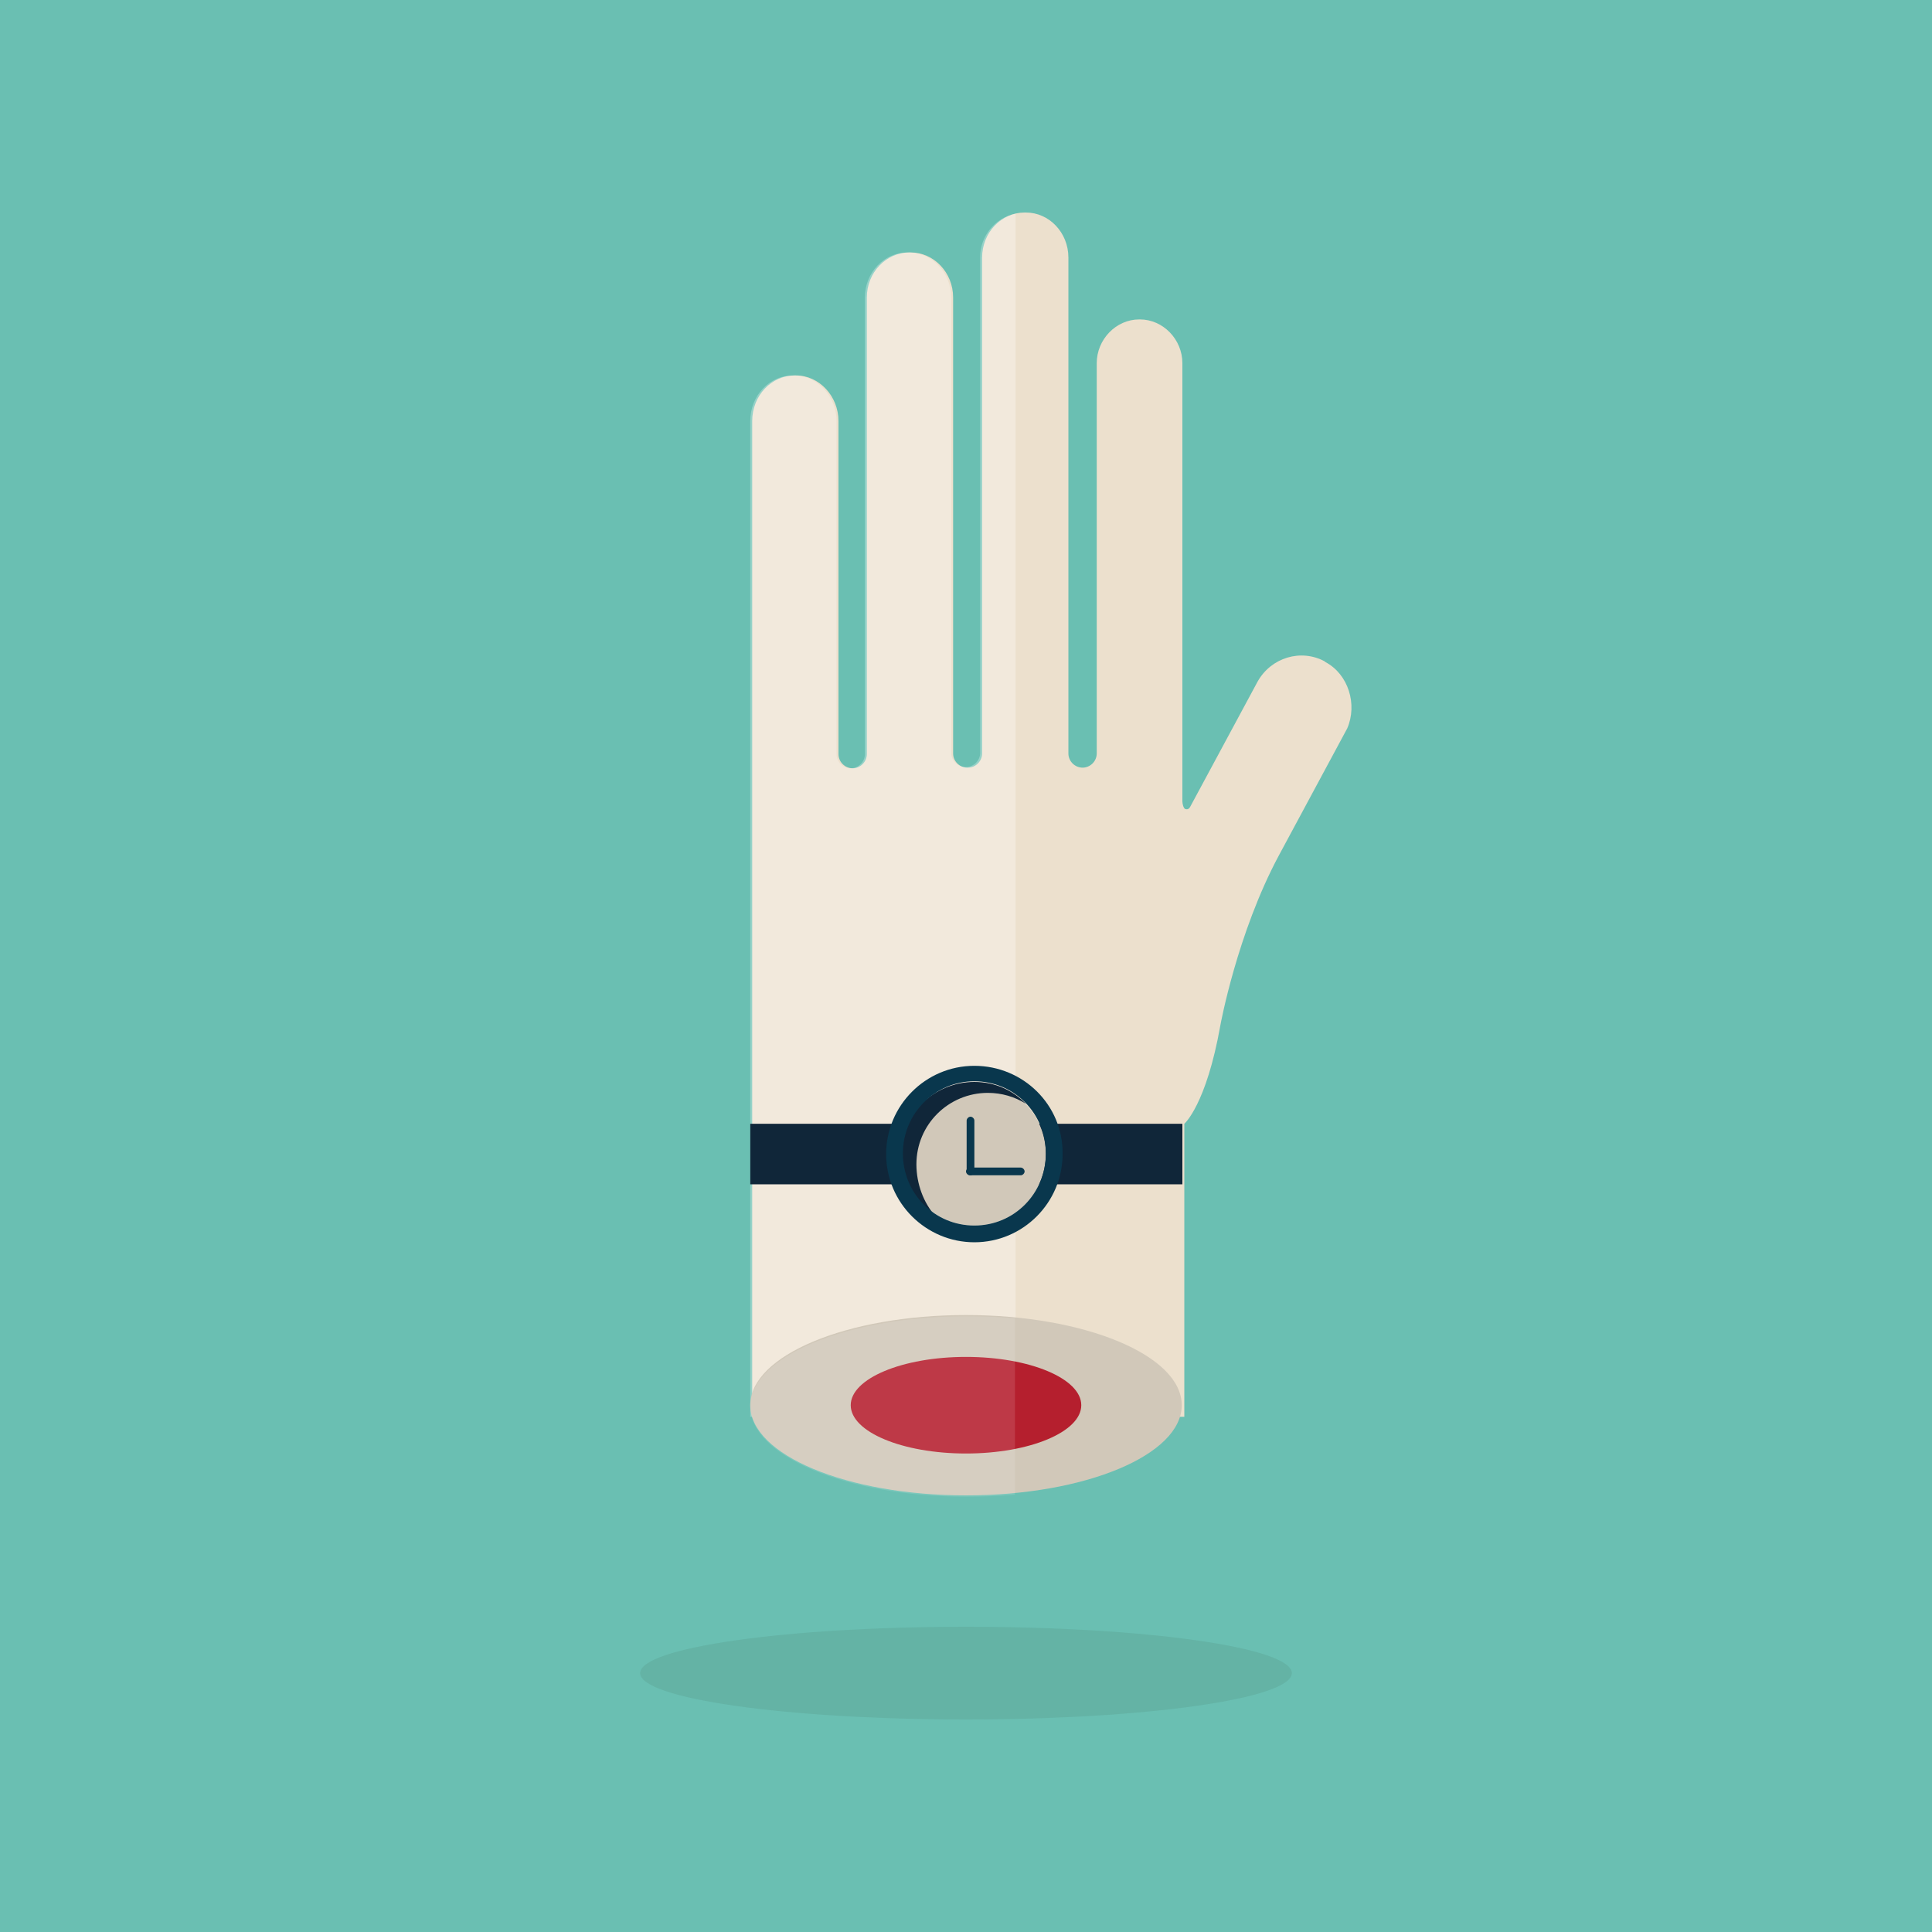
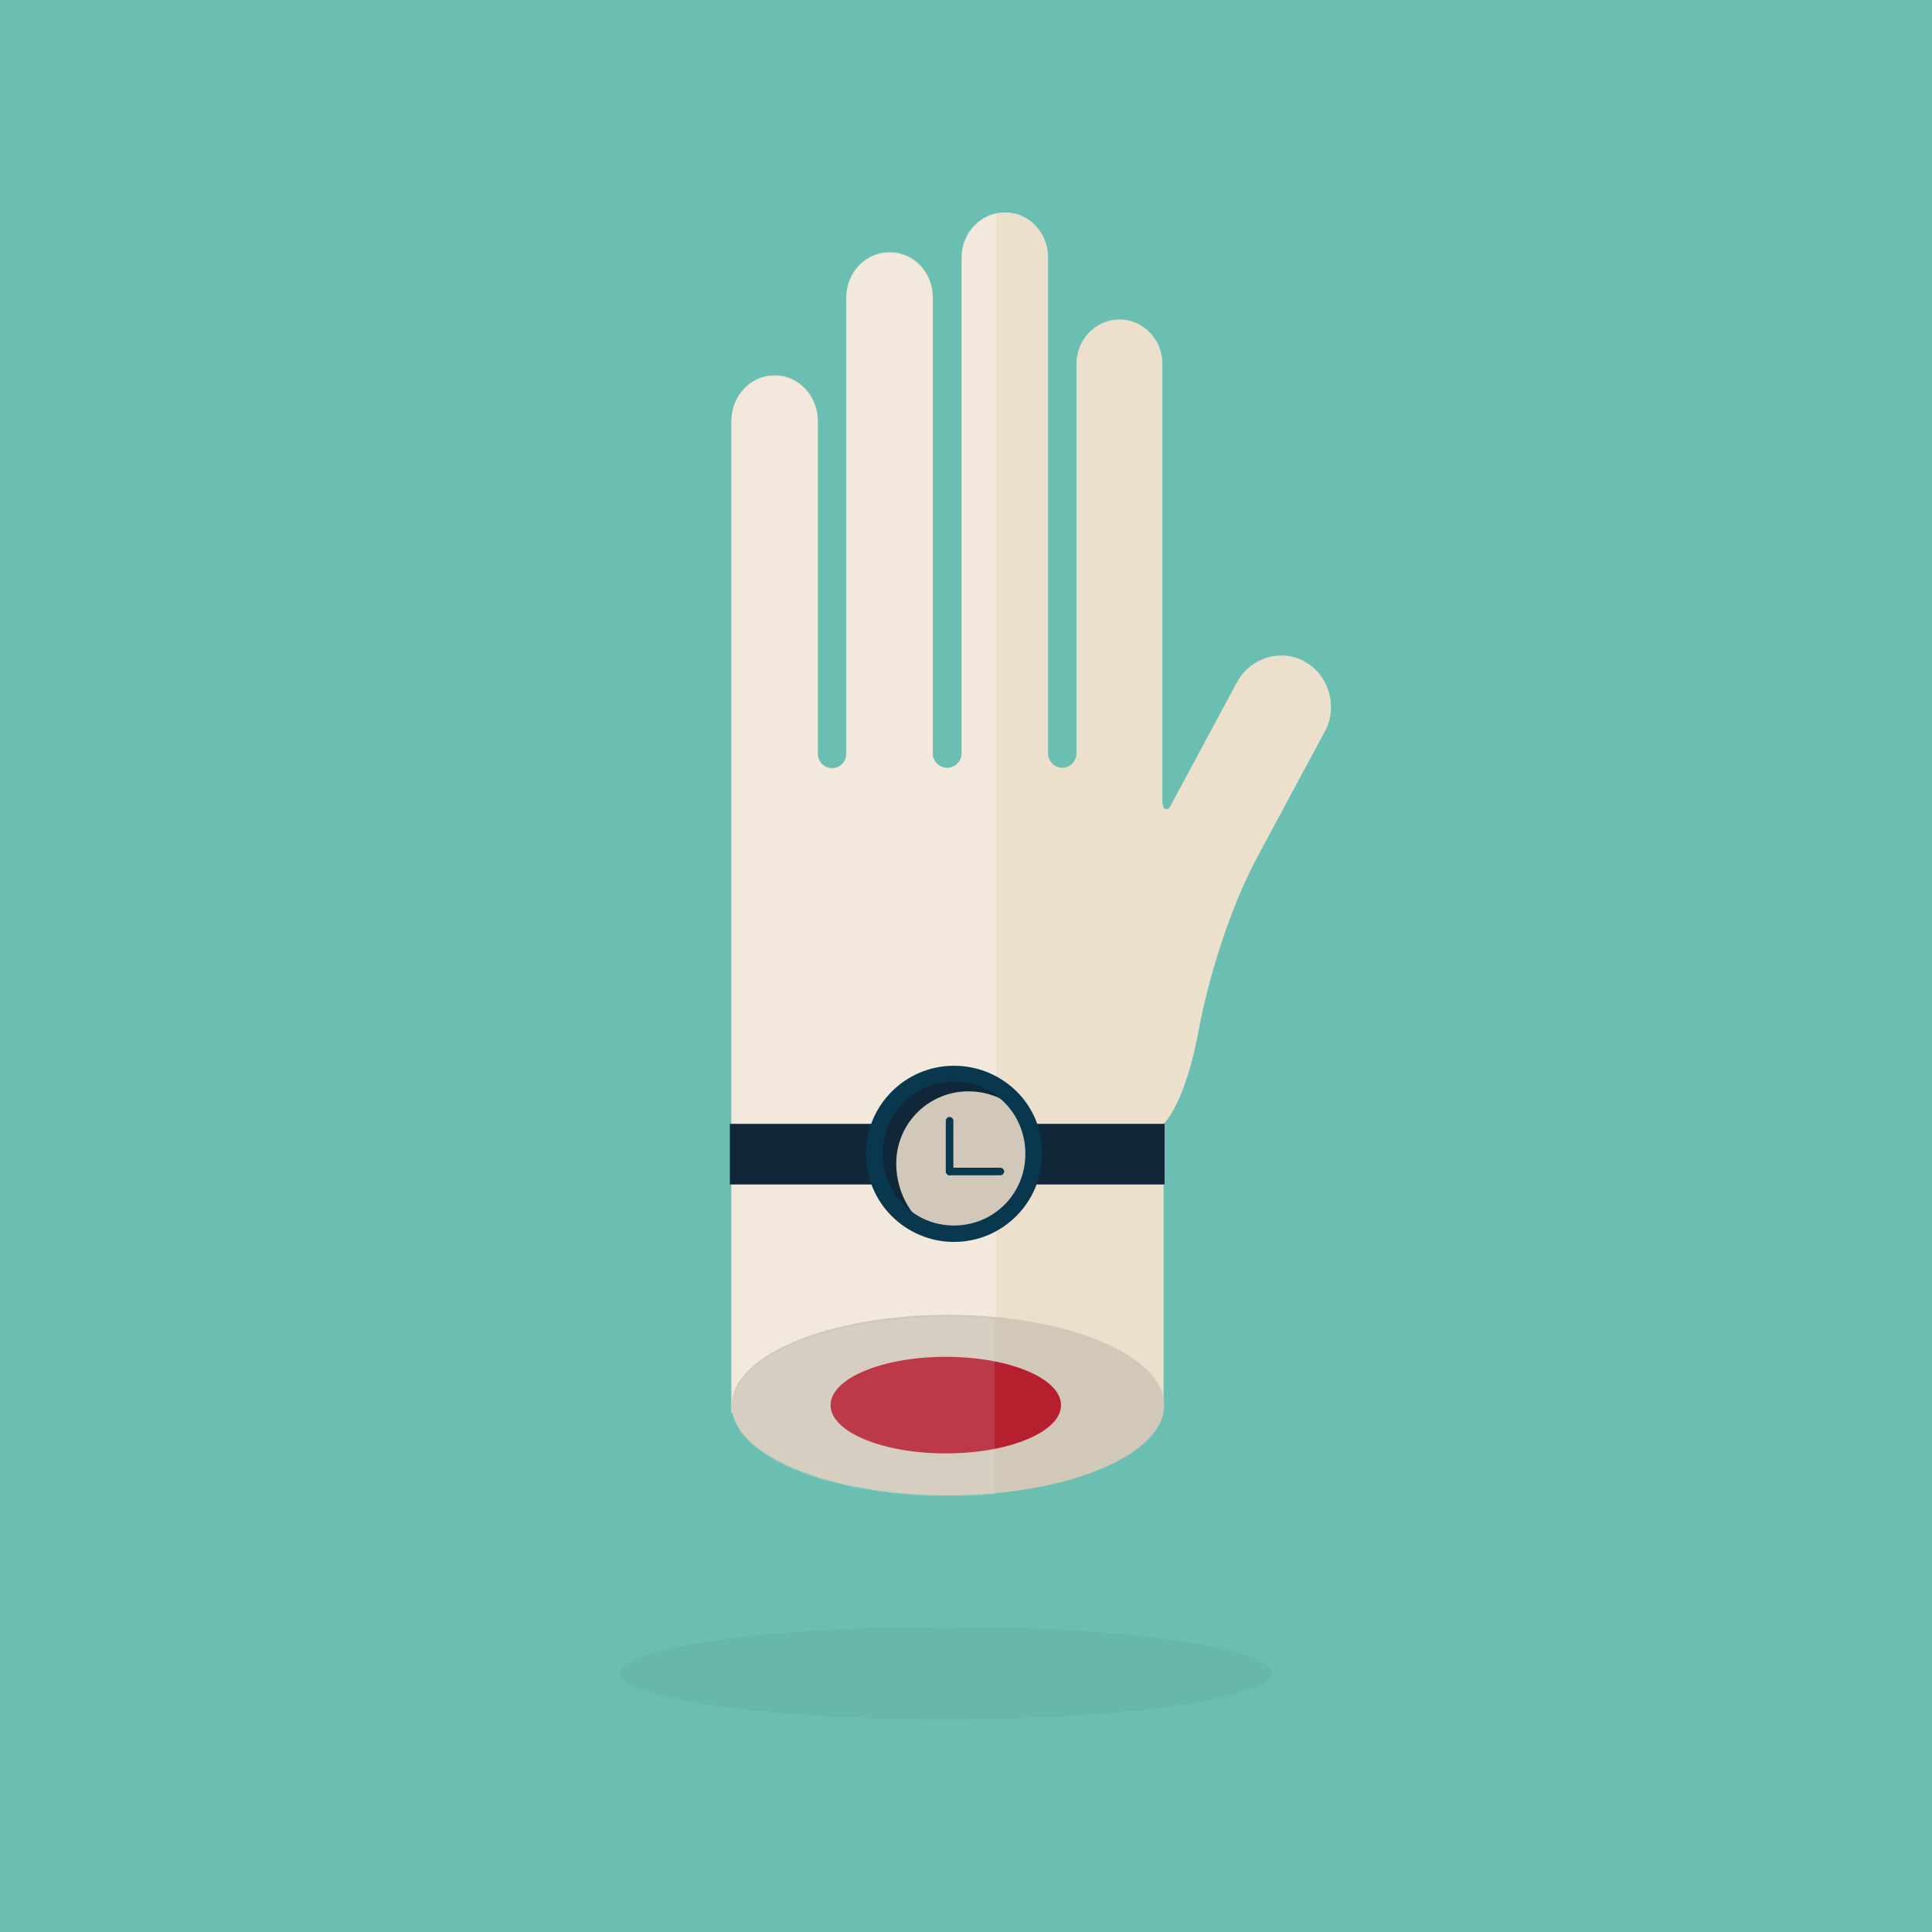
- <svg xmlns="http://www.w3.org/2000/svg" version="1.1" id="Layer_1" x="0px" y="0px" viewBox="0 0 300 300" enable-background="new 0 0 300 300" xml:space="preserve">
-   <rect fill="#6ABFB2" width="300" height="300" />
+ <svg xmlns="http://www.w3.org/2000/svg" version="1.1" id="Layer_1" x="0px" y="0px" viewBox="90 0 612 612" enable-background="new 90 0 612 612" xml:space="preserve">
+   <rect x="90" fill="#6ABFB2" width="612" height="612" />
  <g>
-     <path fill="#ECE0CD" d="M205.8,102.8l-0.1-0.1c-3.7-2-8.3-0.6-10.4,3.1l-10.5,19.5c-0.3,0.6-0.9,0.3-0.9,0.2   c-0.3-0.4-0.3-1.1-0.3-1.1v-2.6v-5.9v-2.6V56.4c0-3.7-3-6.8-6.6-6.8h-0.1c-3.6,0-6.6,3.1-6.6,6.8v56.9l0,0v3.7c0,1.2-1,2.2-2.2,2.2   l0,0c-1.2,0-2.2-1-2.2-2.2v-3.7l0,0V40c0-3.9-3-7-6.6-7h-0.2c-3.6,0-6.6,3.1-6.6,7v69l0,0v8c0,1.2-1,2.2-2.2,2.2h-0.1   c-1.2,0-2.2-1-2.2-2.2v-3.7l0,0V46.2c0-3.9-3-7-6.6-7h-0.2c-3.6,0-6.6,3.1-6.6,7v67.2l0,0v3.7c0,1.2-1,2.2-2.2,2.2l0,0   c-1.2,0-2.2-1-2.2-2.2v-3.7l0,0v-4v-0.3l0,0V65.4c0-3.9-3-7.1-6.6-7.1h-0.2c-3.6,0-6.6,3.1-6.6,7.1v48l0,0V220h67.1v-45.5   c0,0,3.4-2.9,5.6-15.3c0,0,2.6-14.3,9.1-26.4l0,0l10.6-19.7C210.8,109.4,209.4,104.7,205.8,102.8z" />
-     <path opacity="0.29" fill="#FFFFFF" enable-background="new    " d="M157.6,33.2c-3,0.6-5.4,3.4-5.4,6.7v69l0,0v8   c0,1.2-1,2.2-2.2,2.2h-0.1c-1.2,0-2.2-1-2.2-2.2v-3.7l0,0V46.2c0-3.9-3-7-6.6-7h-0.2c-3.6,0-6.6,3.1-6.6,7v67.2l0,0v3.7   c0,1.2-1,2.2-2.2,2.2l0,0c-1.2,0-2.2-1-2.2-2.2v-3.7l0,0v-4v-0.3l0,0V65.4c0-3.9-3-7.1-6.6-7.1h-0.2c-3.6,0-6.6,3.1-6.6,7.1v48l0,0   V220h41.2V33.2H157.6z" />
-     <ellipse fill="#D1C8B9" cx="150" cy="218.2" rx="33.5" ry="14" />
-     <ellipse fill="#B51F2E" cx="150" cy="218.2" rx="17.9" ry="7.5" />
-     <rect x="116.5" y="174.5" fill="#102639" width="67.1" height="9.4" />
-     <circle fill="#D1C8B9" cx="151.3" cy="179.2" r="11.1" />
-     <path fill="#102639" d="M142.3,180.8c0-6.2,5-11.1,11.1-11.1c2.1,0,4.2,0.6,5.9,1.7c-2-2.1-4.8-3.4-8-3.4c-6.2,0-11.5,5-11.5,11.1   c0,4.1,2.2,7.8,5.5,9.8C143.4,186.8,142.3,183.8,142.3,180.8z" />
-     <path fill="#09374D" d="M151.3,165.5c-7.6,0-13.7,6.2-13.7,13.7c0,7.6,6.2,13.7,13.7,13.7c7.6,0,13.7-6.2,13.7-13.7   C165.1,171.6,158.9,165.5,151.3,165.5z M151.3,190.3c-6.2,0-11.1-5-11.1-11.2s5-11.2,11.1-11.2c6.2,0,11.1,5,11.1,11.2   C162.4,185.3,157.5,190.3,151.3,190.3z" />
-     <path fill="#09374D" d="M151.3,181.9c0,0.3-0.3,0.6-0.6,0.6l0,0c-0.3,0-0.6-0.3-0.6-0.6v-7.9c0-0.3,0.3-0.6,0.6-0.6l0,0   c0.3,0,0.6,0.3,0.6,0.6V181.9z" />
-     <path fill="#09374D" d="M150.6,182.5c-0.3,0-0.6-0.3-0.6-0.6l0,0c0-0.3,0.3-0.6,0.6-0.6h7.9c0.3,0,0.6,0.3,0.6,0.6l0,0   c0,0.3-0.3,0.6-0.6,0.6H150.6z" />
-     <path opacity="0.12" fill="#FFFFFF" enable-background="new    " d="M157.6,204.7c-2.5-0.2-5-0.3-7.6-0.3c-18.5,0-33.5,6.3-33.5,14   c0,7.7,15,14,33.5,14c2.7,0,5.1-0.1,7.6-0.3V204.7z" />
-     <ellipse opacity="0.69" fill="#61AEA0" enable-background="new    " cx="150" cy="259.8" rx="50.6" ry="7.2" />
+     <path fill="#ECE0CD" d="M503.4,209.7l-0.2-0.2c-7.5-4.1-16.9-1.2-21.2,6.3l-21.4,39.8c-0.6,1.2-1.8,0.6-1.8,0.4   c-0.6-0.8-0.6-2.2-0.6-2.2v-5.3v-12v-5.3V115.1c0-7.5-6.1-13.9-13.5-13.9h-0.2c-7.3,0-13.5,6.3-13.5,13.9v116.1l0,0v7.5   c0,2.4-2,4.5-4.5,4.5l0,0c-2.4,0-4.5-2-4.5-4.5v-7.5l0,0V81.6c0-8-6.1-14.3-13.5-14.3h-0.4c-7.3,0-13.5,6.3-13.5,14.3v140.8l0,0   v16.3c0,2.4-2,4.5-4.5,4.5H390c-2.4,0-4.5-2-4.5-4.5v-7.5l0,0V94.2c0-8-6.1-14.3-13.5-14.3h-0.4c-7.3,0-13.5,6.3-13.5,14.3v137.1   l0,0v7.5c0,2.4-2,4.5-4.5,4.5l0,0c-2.4,0-4.5-2-4.5-4.5v-7.5l0,0v-8.2v-0.6l0,0v-89.1c0-8-6.1-14.5-13.5-14.5h-0.4   c-7.3,0-13.5,6.3-13.5,14.5v97.9l0,0v216.2l136.9-2.4V356c0,0,6.9-5.9,11.4-31.2c0,0,5.3-29.2,18.6-53.9l0,0l21.6-40.2   C513.6,223.2,510.7,213.6,503.4,209.7z" />
+     <path opacity="0.29" fill="#FFFFFF" enable-background="new    " d="M405.6,67.9c-6.1,1.2-11,6.9-11,13.7v140.8l0,0v16.3   c0,2.4-2,4.5-4.5,4.5h-0.2c-2.4,0-4.5-2-4.5-4.5v-7.5l0,0V94.5c0-8-6.1-14.3-13.5-14.3h-0.4c-7.3,0-13.5,6.3-13.5,14.3v137.1l0,0   v7.5c0,2.4-2,4.5-4.5,4.5l0,0c-2.4,0-4.5-2-4.5-4.5v-7.5l0,0v-8.2v-0.6l0,0v-89.1c0-8-6.1-14.5-13.5-14.5h-0.4   c-7.3,0-13.5,6.3-13.5,14.5v97.9l0,0v214l84,3.5V67.9H405.6z" />
+     <ellipse fill="#D1C8B9" cx="390.3" cy="445.1" rx="68.5" ry="28.6" />
+     <ellipse fill="#B51F2E" cx="389.6" cy="445.1" rx="36.5" ry="15.3" />
+     <rect x="321.2" y="356" fill="#102639" width="137.7" height="19.2" />
+     <circle fill="#D1C8B9" cx="392.5" cy="365.3" r="22.9" />
+     <path fill="#102639" d="M373.9,368.6c0-12.8,10.3-22.9,22.9-22.9c4.3,0,8.7,1.2,12.2,3.5c-4.1-4.3-9.9-7-16.5-7   c-12.8,0-23.8,10.3-23.8,22.9c0,8.5,4.5,16.1,11.4,20.3C376.2,381,373.9,374.8,373.9,368.6z" />
+     <path fill="#09374D" d="M392.2,337.6c-15.5,0-27.9,12.6-27.9,27.9c0,15.5,12.6,27.9,27.9,27.9c15.5,0,27.9-12.6,27.9-27.9   C420.4,350.1,407.7,337.6,392.2,337.6z M392.2,388.2c-12.6,0-22.6-10.2-22.6-22.8c0-12.6,10.2-22.8,22.6-22.8   c12.6,0,22.6,10.2,22.6,22.8C414.9,378,404.9,388.2,392.2,388.2z" />
+     <path fill="#09374D" d="M392,371.1c0,0.6-0.6,1.2-1.2,1.2l0,0c-0.6,0-1.2-0.6-1.2-1.2V355c0-0.6,0.6-1.2,1.2-1.2l0,0   c0.6,0,1.2,0.6,1.2,1.2V371.1z" />
+     <path fill="#09374D" d="M390.8,372.3c-0.6,0-1.2-0.6-1.2-1.2l0,0c0-0.6,0.6-1.2,1.2-1.2h16.1c0.6,0,1.2,0.6,1.2,1.2l0,0   c0,0.6-0.6,1.2-1.2,1.2H390.8z" />
+     <path opacity="0.12" fill="#FFFFFF" enable-background="new    " d="M405.1,417.8c-5.1-0.4-10.1-0.6-15.4-0.6   c-37.5,0-67.9,12.8-67.9,28.4s30.4,28.4,67.9,28.4c5.5,0,10.3-0.2,15.4-0.6V417.8z" />
+     <ellipse opacity="0.88" fill="#67B7A9" cx="389.6" cy="530" rx="103.2" ry="14.7" />
  </g>
</svg>
